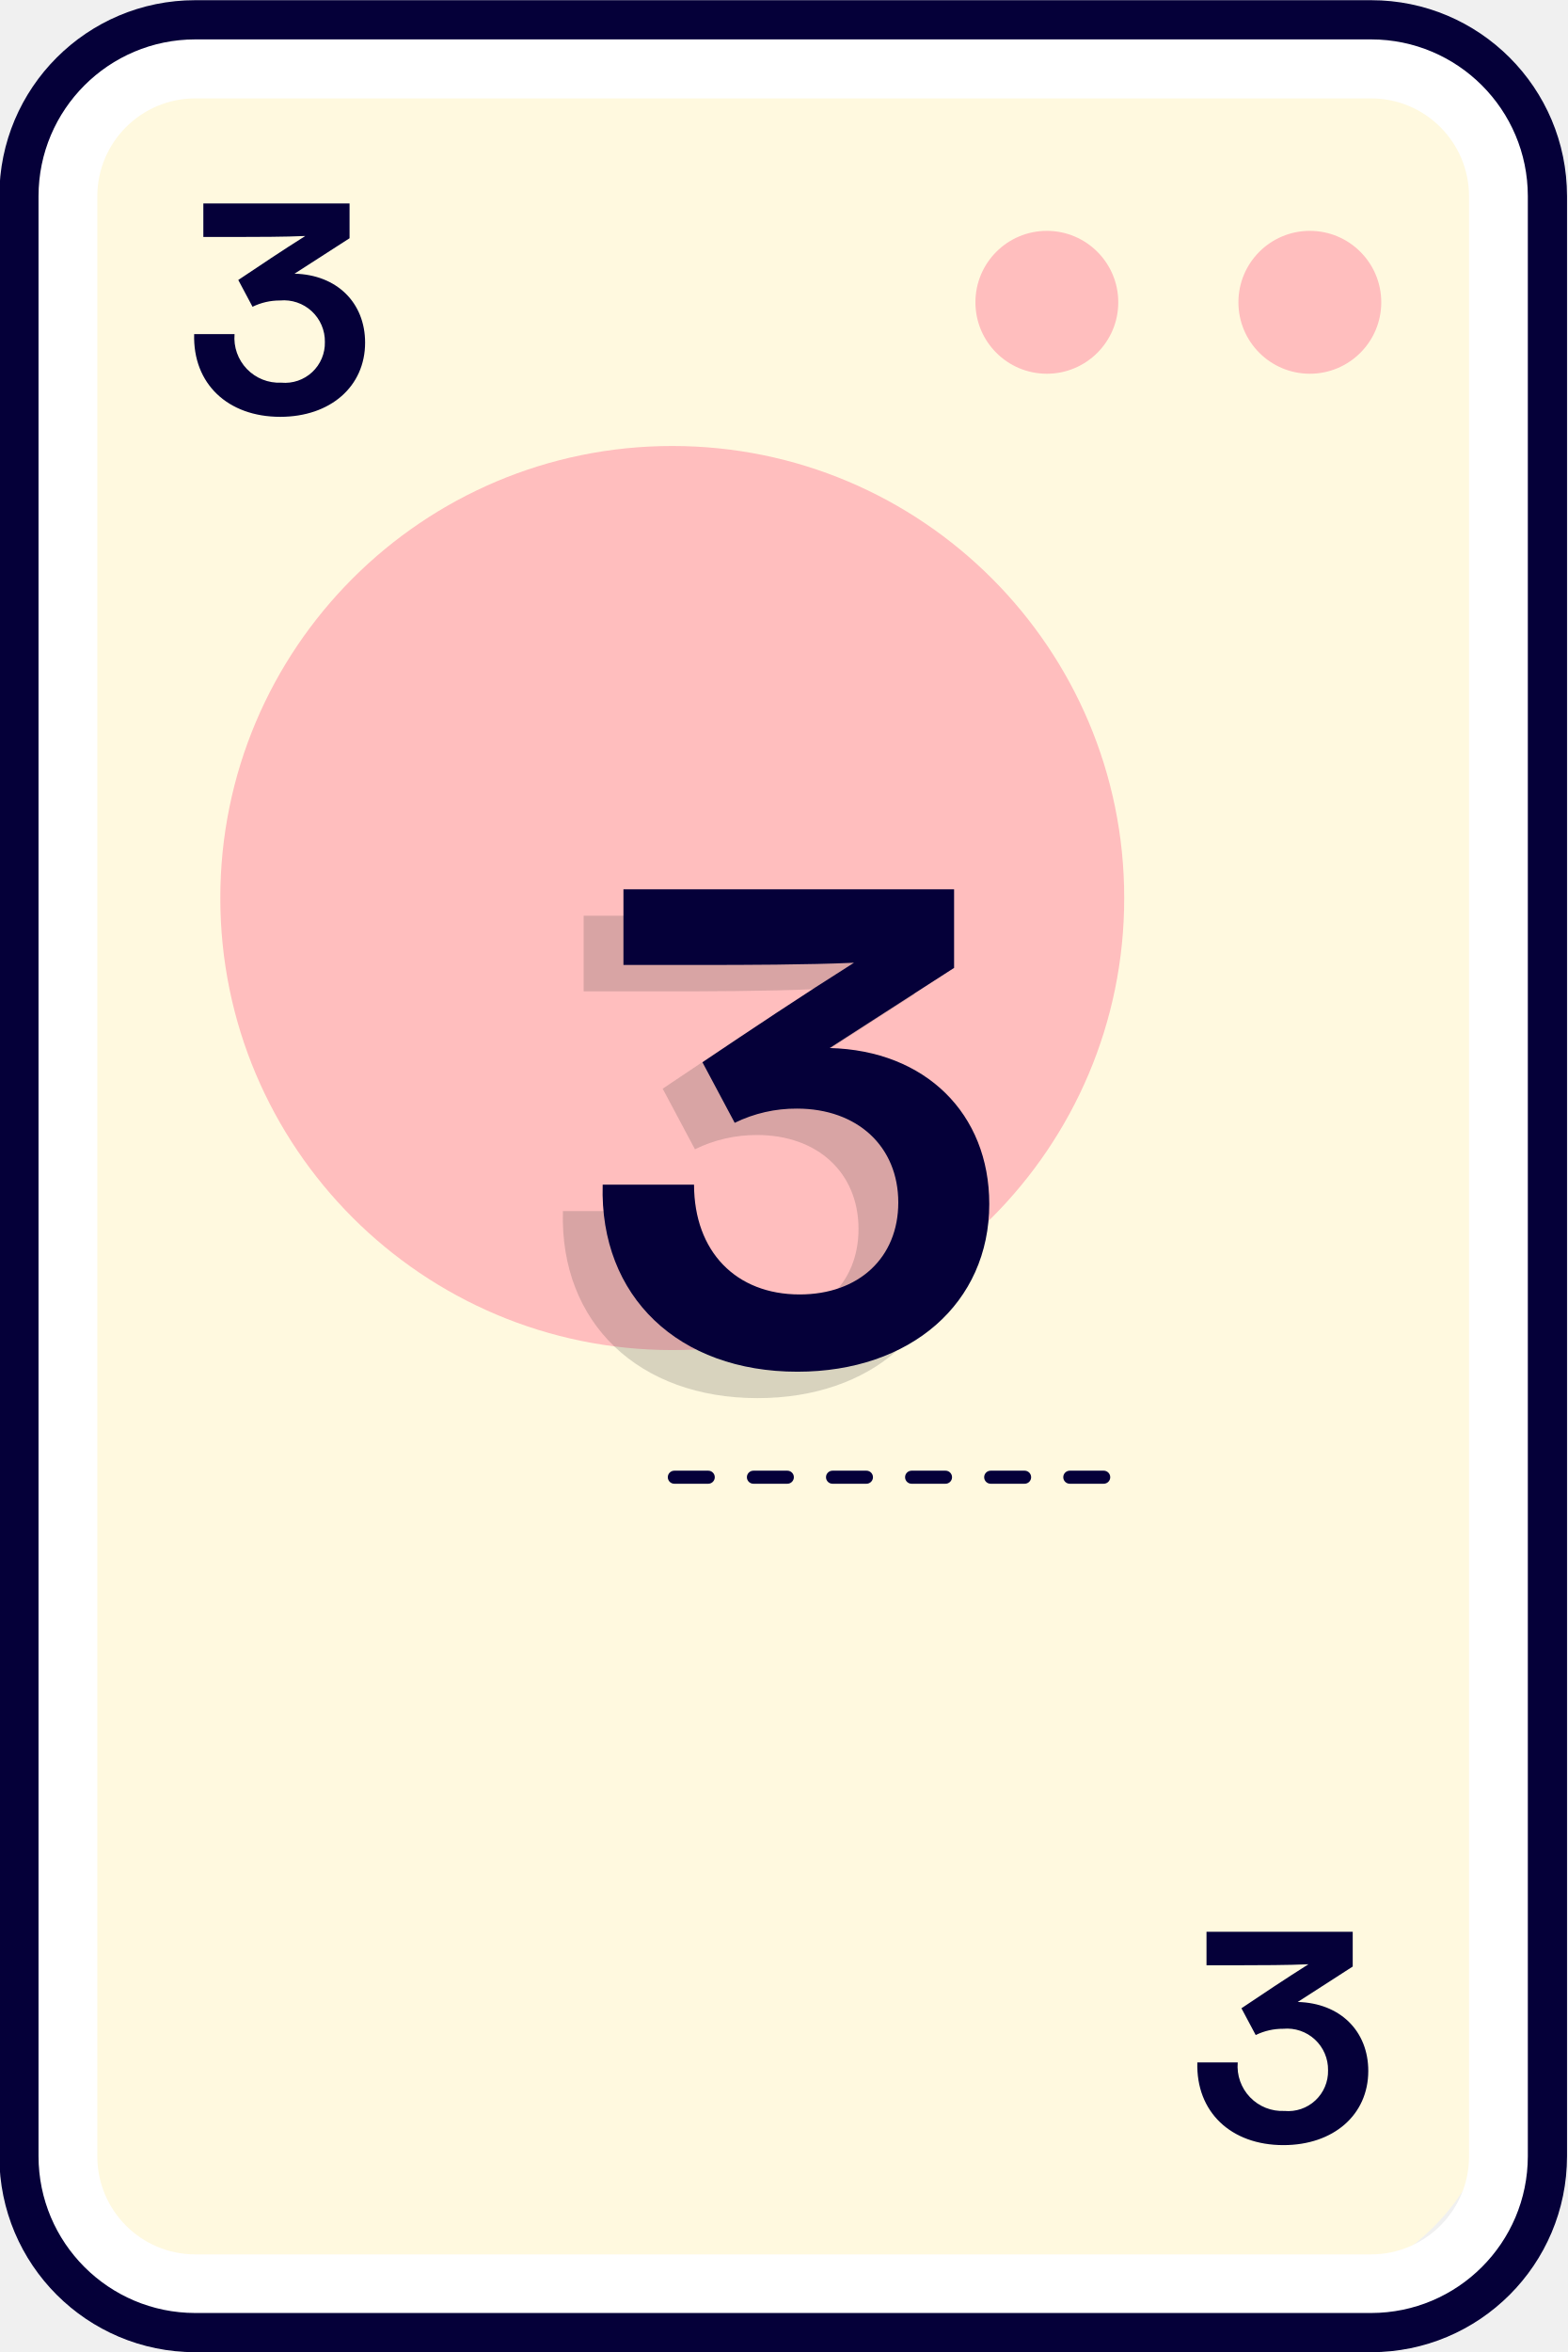
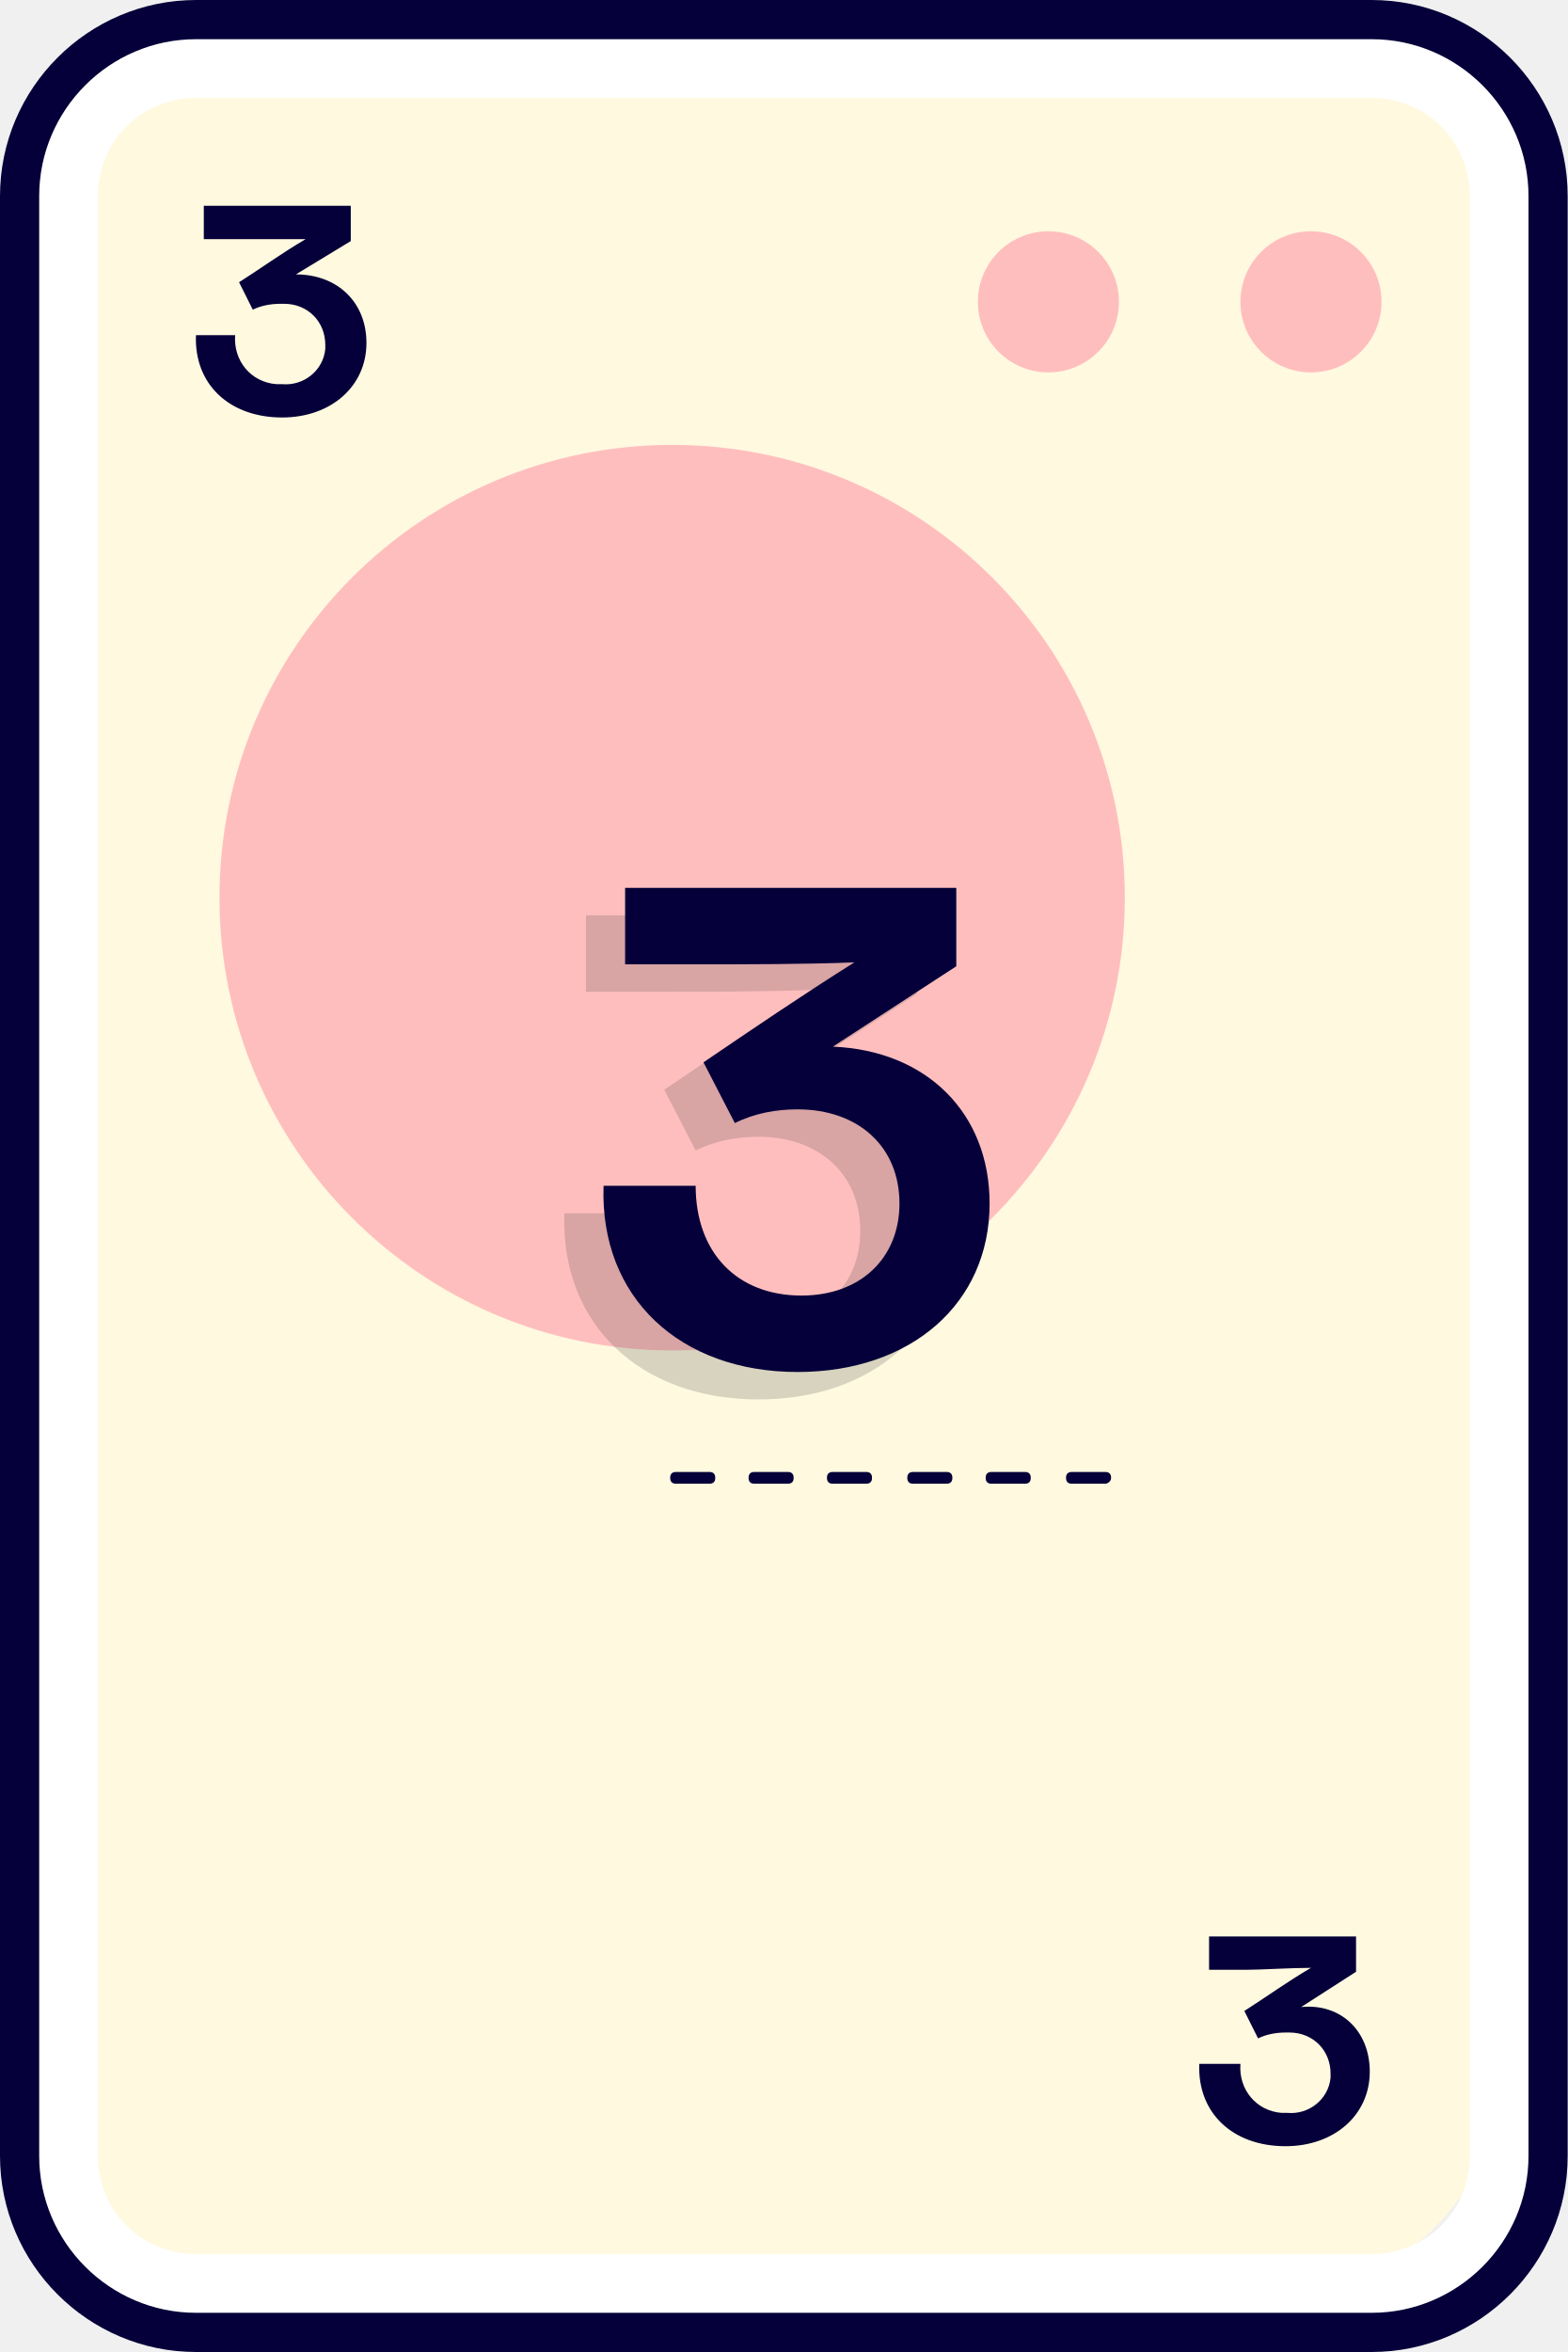
- <svg xmlns="http://www.w3.org/2000/svg" id="Layer_1" data-name="Layer 1" viewBox="0 0 120 180">
-   <defs>
-     <style>
-       .cls-1 {
-         fill: #fff9df;
-       }
- 
-       .cls-2 {
-         fill: #fff;
-       }
- 
-       .cls-3 {
-         fill: #050039;
-       }
- 
-       .cls-4 {
-         fill: #ffbebe;
-       }
- 
-       .cls-5 {
-         opacity: 0.2;
-       }
- 
-       .cls-6 {
-         fill: #3d3d3d;
-       }
-     </style>
-   </defs>
-   <rect class="cls-1" x="-27.376" y="33.332" width="172.563" height="111.913" rx="17.527" ry="17.527" transform="translate(148.1941 30.3834) rotate(90)" />
+ <svg xmlns="http://www.w3.org/2000/svg" version="1.1" id="Layer_1" x="0px" y="0px" viewBox="0 0 80 120" style="enable-background:new 0 0 80 120;" xml:space="preserve">
+   <style type="text/css">
+ 	.st0{fill:#FFF9DF;}
+ 	.st1{fill:#FFFFFF;}
+ 	.st2{fill:#050039;}
+ 	.st3{fill:#FFBEBE;}
+ 	.st4{opacity:0.2;}
+ 	.st5{fill:#3D3D3D;}
+ </style>
+   <path class="st0" d="M76.6,13.7v91.7c0,6.5-5.2,11.7-11.7,11.7H13.7C7.2,117,2,111.8,2,105.4V13.7C2,7.2,7.2,2,13.7,2h51.2  C71.4,2,76.6,7.2,76.6,13.7z" />
  <g>
-     <path class="cls-2" d="M104.955,7.53a7.501,7.501,0,0,1,7.494,7.492V165.038a7.501,7.501,0,0,1-7.494,7.492H14.943a7.501,7.501,0,0,1-7.494-7.492V15.021A7.501,7.501,0,0,1,14.943,7.53h90.012m0-7.5H14.943A14.993,14.993,0,0,0-.051,15.021V165.038A14.993,14.993,0,0,0,14.943,180.03h90.012a14.993,14.993,0,0,0,14.994-14.992V15.021A14.993,14.993,0,0,0,104.955.03Z" />
-     <path class="cls-3" d="M104.955,3.015a12.006,12.006,0,0,1,11.994,11.992V165.023a12.007,12.007,0,0,1-11.994,11.992H14.943A12.007,12.007,0,0,1,2.949,165.023V15.006A12.007,12.007,0,0,1,14.943,3.015h90.012m0-3H14.943A14.993,14.993,0,0,0-.051,15.006V165.023a14.993,14.993,0,0,0,14.994,14.992h90.012a14.993,14.993,0,0,0,14.994-14.992V15.006A14.993,14.993,0,0,0,104.955.015Z" />
+     <path class="st1" d="M70,5c2.8,0,5,2.2,5,5v100c0,2.8-2.2,5-5,5H10c-2.8,0-5-2.2-5-5V10c0-2.8,2.2-5,5-5H70 M70,0H10   C4.5,0,0,4.5,0,10v100c0,5.5,4.5,10,10,10c0,0,0,0,0,0h60c5.5,0,10-4.5,10-10V10C80,4.5,75.5,0,70,0z" />
+     <path class="st2" d="M70,2c4.4,0,8,3.6,8,8v100c0,4.4-3.6,8-8,8H10c-4.4,0-8-3.6-8-8V10c0-4.4,3.6-8,8-8H70 M70,0H10   C4.5,0,0,4.5,0,10v100c0,5.5,4.5,10,10,10h60c5.5,0,10-4.5,10-10V10C80,4.5,75.5,0,70,0z" />
  </g>
  <g>
-     <circle class="cls-4" cx="80.132" cy="23.135" r="5.467" />
-     <circle class="cls-4" cx="100.263" cy="23.135" r="5.467" />
+     <circle class="st3" cx="53.5" cy="15.4" r="3.6" />
+     <circle class="st3" cx="66.9" cy="15.4" r="3.6" />
  </g>
-   <circle class="cls-4" cx="51.459" cy="68.727" r="34.595" />
-   <path class="cls-3" d="M27.947,26.223c0,3.353-2.656,5.677-6.496,5.677-4.012,0-6.699-2.531-6.589-6.33h3.092a3.425,3.425,0,0,0,3.575,3.716,3.054,3.054,0,0,0,3.339-3.112,3.14,3.14,0,0,0-3.431-3.178,4.741,4.741,0,0,0-2.106.481l-1.092-2.049c1.672-1.123,3.35-2.246,5.13-3.368-1.518.071-3.898.074-4.938.074H15.565V15.573H26.757v2.66l-4.211,2.712C25.791,21.027,27.947,23.169,27.947,26.223Z" />
-   <path class="cls-3" d="M104.736,158.49c0,3.353-2.656,5.677-6.496,5.677-4.012,0-6.699-2.532-6.589-6.331h3.092a3.424,3.424,0,0,0,3.575,3.716,3.053,3.053,0,0,0,3.339-3.111,3.14,3.14,0,0,0-3.431-3.178,4.742,4.742,0,0,0-2.107.48l-1.092-2.049c1.672-1.122,3.35-2.245,5.13-3.368-1.519.071-3.898.075-4.938.075H92.353V147.84h11.192v2.661l-4.211,2.712C102.58,153.294,104.736,155.436,104.736,158.49Z" />
-   <g class="cls-5">
-     <path class="cls-6" d="M72.68,94.163C72.68,101.745,66.672,107,57.99,107c-9.072,0-15.151-5.726-14.902-14.315h6.993c.012,5.137,3.224,8.402,8.084,8.402,4.524,0,7.551-2.812,7.551-7.037,0-4.279-3.12-7.186-7.759-7.186a10.698,10.698,0,0,0-4.762,1.089l-2.47-4.634c3.78-2.54,7.574-5.079,11.602-7.618-3.435.162-8.816.17-11.166.17H44.677v-5.791h25.31v6.016l-9.523,6.134C67.802,82.413,72.68,87.257,72.68,94.163Z" />
+   <circle class="st3" cx="34.3" cy="45.8" r="23.1" />
+   <path class="st2" d="M18.7,17.5c0,2.2-1.8,3.8-4.3,3.8c-2.7,0-4.5-1.7-4.4-4.2H12c-0.1,1.3,0.8,2.4,2.1,2.5c0.1,0,0.2,0,0.3,0  c1.1,0.1,2.1-0.7,2.2-1.8c0-0.1,0-0.2,0-0.2c0-1.2-0.9-2.1-2.1-2.1c-0.1,0-0.2,0-0.2,0c-0.5,0-1,0.1-1.4,0.3l-0.7-1.4  c1.1-0.7,2.2-1.5,3.4-2.2c-1,0-2.6,0-3.3,0h-1.9v-1.7h7.5v1.8L15.1,14C17.2,14,18.7,15.4,18.7,17.5z" />
+   <path class="st2" d="M69.9,105.7c0,2.2-1.8,3.8-4.3,3.8c-2.7,0-4.5-1.7-4.4-4.2h2.1c-0.1,1.3,0.8,2.4,2.1,2.5c0.1,0,0.2,0,0.3,0  c1.1,0.1,2.1-0.7,2.2-1.8c0-0.1,0-0.2,0-0.2c0-1.2-0.9-2.1-2.1-2.1c-0.1,0-0.2,0-0.2,0c-0.5,0-1,0.1-1.4,0.3l-0.7-1.4  c1.1-0.7,2.2-1.5,3.4-2.2c-1,0-2.6,0.1-3.3,0.1h-1.9v-1.7h7.5v1.8l-2.8,1.8C68.4,102.2,69.9,103.6,69.9,105.7z" />
+   <g class="st4">
+     <path class="st5" d="M48.5,62.8c0,5.1-4,8.6-9.8,8.6c-6,0-10.1-3.8-9.9-9.5h4.7c0,3.4,2.1,5.6,5.4,5.6c3,0,5-1.9,5-4.7   c0-2.9-2.1-4.8-5.2-4.8c-1.1,0-2.2,0.2-3.2,0.7l-1.6-3.1c2.5-1.7,5-3.4,7.7-5.1c-2.3,0.1-5.9,0.1-7.4,0.1h-4.3v-3.9h16.9v4   l-6.3,4.1C45.2,54.9,48.5,58.2,48.5,62.8z" />
  </g>
-   <path class="cls-3" d="M84.483,113.552H81.889a.5.5,0,0,1,0-1h2.595a.5.5,0,0,1,0,1Zm-6.055,0H75.834a.5.5,0,0,1,0-1h2.595a.5.5,0,0,1,0,1Zm-6.054,0H69.78a.5.5,0,0,1,0-1H72.375a.5.5,0,0,1,0,1Zm-6.054,0H63.727a.5.5,0,0,1,0-1h2.595a.5.5,0,0,1,0,1Zm-6.055,0H57.672a.5.5,0,0,1,0-1h2.595a.5.5,0,0,1,0,1Zm-6.054,0H51.618a.5.5,0,0,1,0-1h2.595a.5.5,0,1,1,0,1Z" />
-   <path class="cls-3" d="M75.725,92.141c0,7.582-6.008,12.837-14.69,12.837-9.072,0-15.151-5.726-14.902-14.315H53.125c.012,5.137,3.224,8.402,8.084,8.402,4.524,0,7.551-2.812,7.551-7.037,0-4.279-3.12-7.186-7.759-7.186A10.696,10.696,0,0,0,56.239,85.93l-2.47-4.634c3.78-2.54,7.574-5.079,11.602-7.618-3.435.162-8.816.17-11.166.17H47.722V68.057H73.032v6.016L63.51,80.206C70.847,80.391,75.725,85.234,75.725,92.141Z" />
+   <path class="st2" d="M56.4,75.7h-1.7c-0.2,0-0.3-0.1-0.3-0.3s0.1-0.3,0.3-0.3h1.7c0.2,0,0.3,0.1,0.3,0.3S56.5,75.7,56.4,75.7z   M52.3,75.7h-1.7c-0.2,0-0.3-0.1-0.3-0.3s0.1-0.3,0.3-0.3h1.7c0.2,0,0.3,0.1,0.3,0.3S52.5,75.7,52.3,75.7z M48.3,75.7h-1.7  c-0.2,0-0.3-0.1-0.3-0.3s0.1-0.3,0.3-0.3h1.7c0.2,0,0.3,0.1,0.3,0.3S48.5,75.7,48.3,75.7z M44.2,75.7h-1.7c-0.2,0-0.3-0.1-0.3-0.3  s0.1-0.3,0.3-0.3h1.7c0.2,0,0.3,0.1,0.3,0.3S44.4,75.7,44.2,75.7L44.2,75.7z M40.2,75.7h-1.7c-0.2,0-0.3-0.1-0.3-0.3  s0.1-0.3,0.3-0.3h1.7c0.2,0,0.3,0.1,0.3,0.3S40.4,75.7,40.2,75.7L40.2,75.7z M36.2,75.7h-1.7c-0.2,0-0.3-0.1-0.3-0.3  s0.1-0.3,0.3-0.3h1.7c0.2,0,0.3,0.1,0.3,0.3S36.4,75.7,36.2,75.7z" />
+   <path class="st2" d="M50.5,61.4c0,5.1-4,8.6-9.8,8.6c-6,0-10.1-3.8-9.9-9.5h4.7c0,3.4,2.1,5.6,5.4,5.6c3,0,5-1.9,5-4.7  c0-2.9-2.1-4.8-5.2-4.8c-1.1,0-2.2,0.2-3.2,0.7l-1.6-3.1c2.5-1.7,5-3.4,7.7-5.1c-2.3,0.1-5.9,0.1-7.4,0.1h-4.3v-3.9h16.9v4l-6.3,4.1  C47.3,53.6,50.5,56.8,50.5,61.4z" />
</svg>
